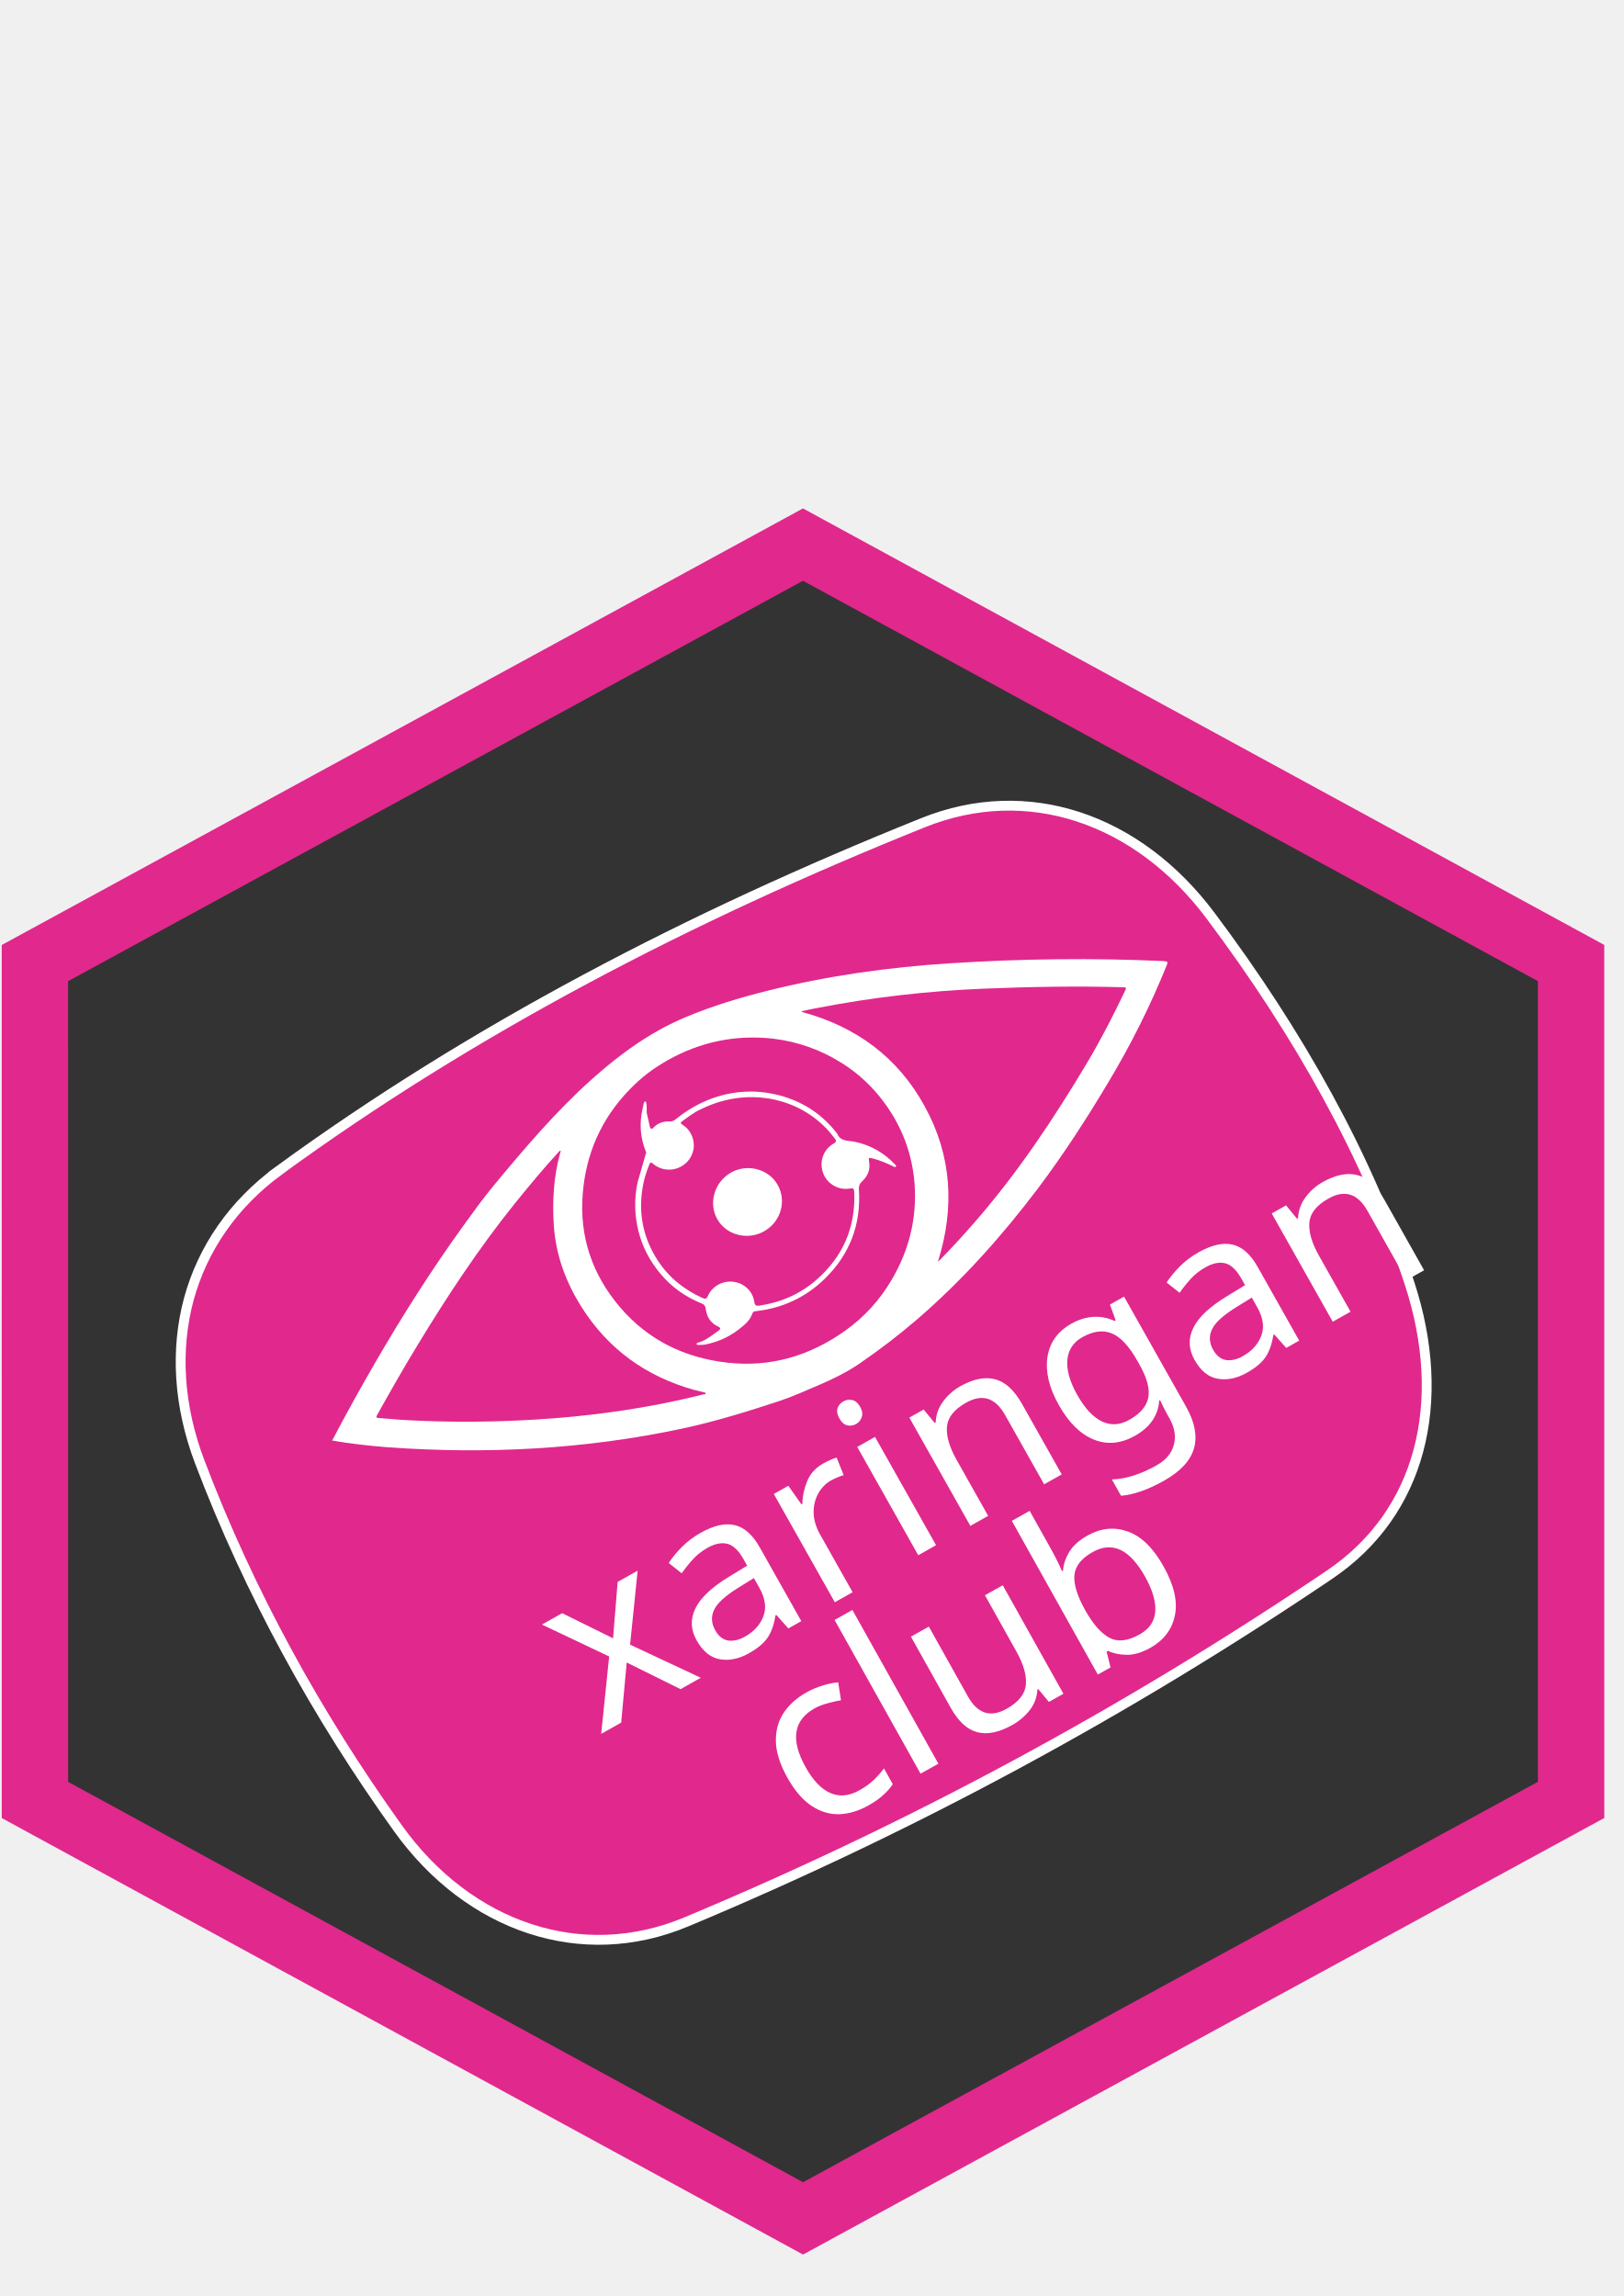
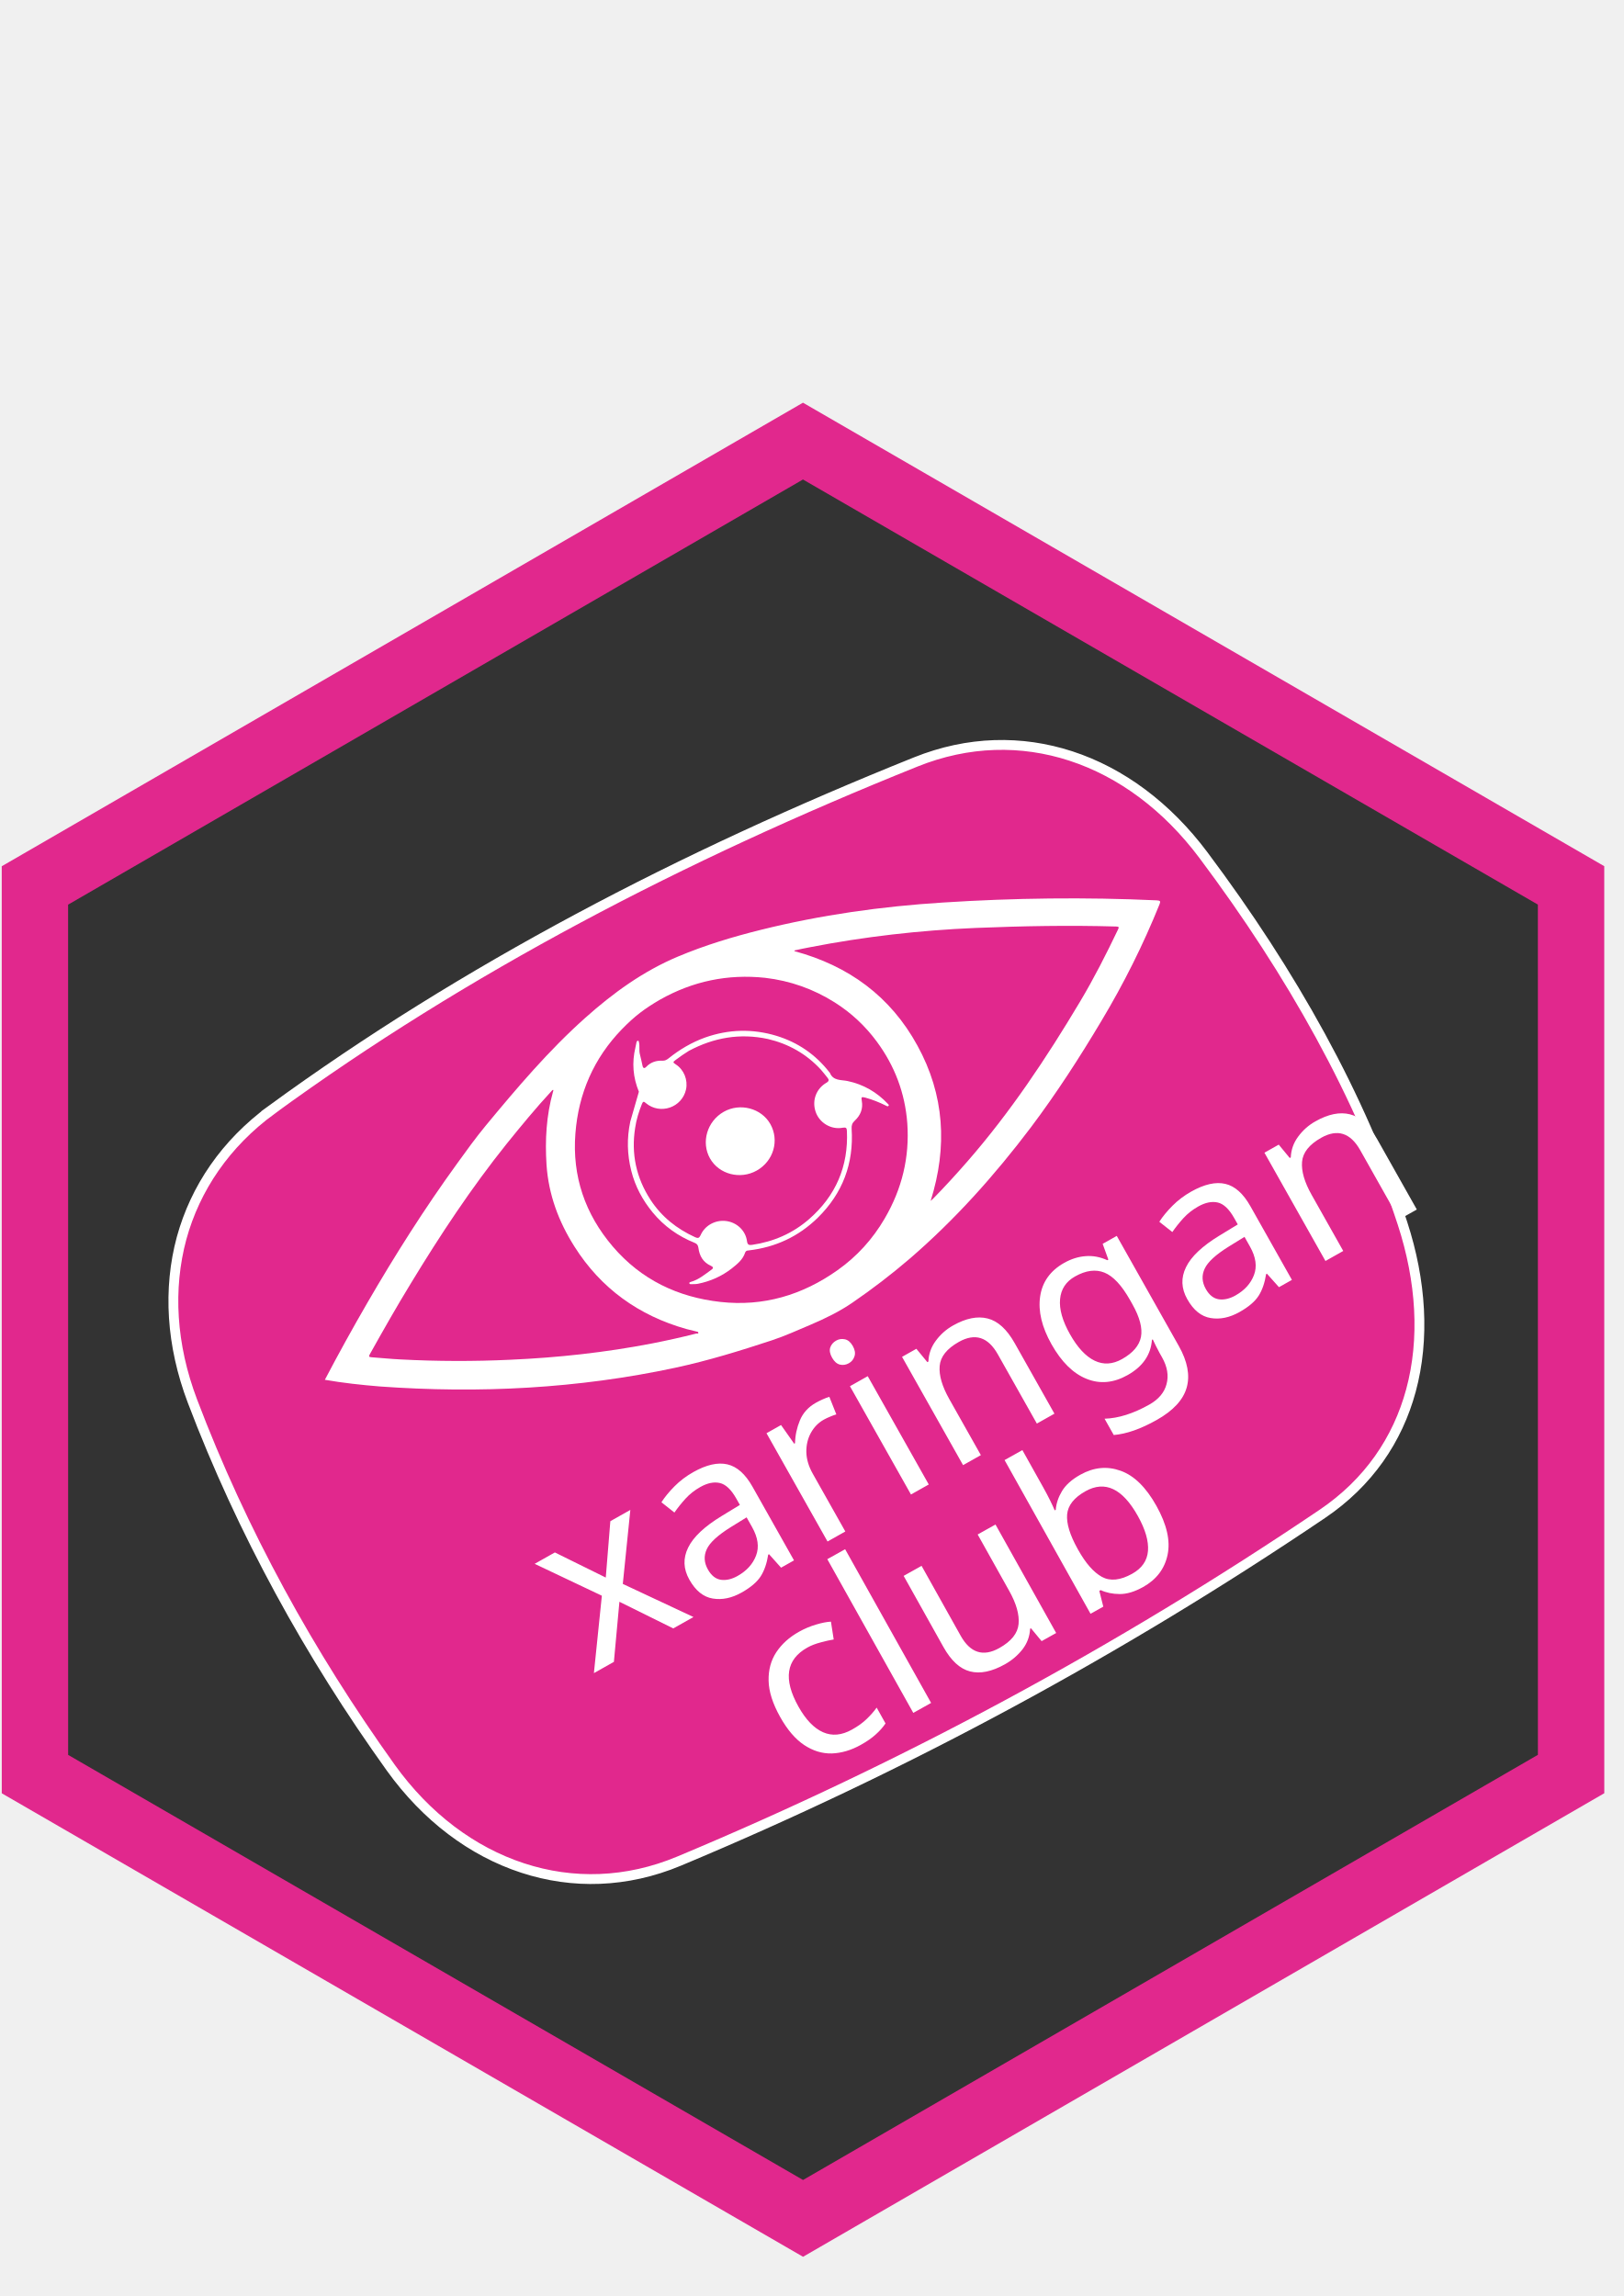
<svg xmlns="http://www.w3.org/2000/svg" width="210mm" height="297mm" viewBox="0 0 210 297" version="1.1" id="svg8">
  <defs id="defs2">
    <rect x="265.131" y="308.964" width="326.069" height="269.942" id="rect960" />
  </defs>
  <g id="layer1">
-     <path transform="matrix(0.9558353,0,0,0.9021014,-59.13824,-190.5141)" id="path821" style="fill:#333333;fill-opacity:1;stroke:#e1288d;stroke-width:8.982;stroke-linecap:round;stroke-linejoin:miter;stroke-miterlimit:4;stroke-dasharray:none;stroke-opacity:1;paint-order:normal" d="m 66.601,469.293 -0.005,-120.005 103.925,-60.007 103.93,59.998 0.005,120.005 -103.925,60.007 z" />
+     <path transform="matrix(0.9558353,0,0,0.957885,-59.13824,-220.0399)" id="path821" style="fill:#333333;fill-opacity:1;stroke:#e1288d;stroke-width:8.982;stroke-linecap:round;stroke-linejoin:miter;stroke-miterlimit:4;stroke-dasharray:none;stroke-opacity:1;paint-order:normal" d="m 66.601,469.293 -0.005,-120.005 103.925,-60.007 103.93,59.998 0.005,120.005 -103.925,60.007 z" />
    <path class="st4397" d="m 91.644,141.195 c 0,0 -0.007,0.017 -0.007,0.017 -0.012,0.005 -0.018,-0.005 -0.027,-0.001 0,0 0.007,-0.017 0.007,-0.017 0.012,-0.005 0.022,-0.011 0.027,0.001 z" id="path59" style="fill:#fdfdfd;stroke-width:0.125" />
-     <path d="m 36.084,151.406 c 12.44,-9.075 25.688,-17.281 39.611,-24.738 13.944,-7.469 28.546,-14.165 43.68,-20.244 6.794,-2.733 13.69,-2.851 20.065,-0.773 6.512,2.122 12.448,6.544 17.137,12.811 5.745,7.67 10.815,15.452 15.141,23.369 4.35,7.963 7.921,16.051 10.61,24.258 2.444,7.494 2.901,14.992 1.096,21.649 -1.72,6.344 -5.475,11.903 -11.47,15.956 -26.238,17.726 -53.967,32.697 -83.187,44.912 -6.794,2.837 -13.777,3.002 -20.21,0.896 -6.547,-2.133 -12.496,-6.607 -17.072,-12.979 -5.249,-7.329 -10.059,-14.941 -14.356,-22.858 -4.299,-7.917 -8.086,-16.095 -11.294,-24.556 -2.758,-7.265 -3.175,-14.533 -1.409,-21.08 1.78,-6.495 5.704,-12.263 11.661,-16.622 z" id="path2" style="fill:#e1288d;fill-opacity:1;stroke:#ffffff;stroke-width:1.273" />
-     <g id="g956" transform="rotate(-28.86402,104.0936,177.1565)">
+     <path d="m 35.141,143.547 c 12.44,-9.075 25.688,-17.281 39.611,-24.738 13.944,-7.469 28.546,-14.165 43.68,-20.244 6.794,-2.733 13.69,-2.851 20.065,-0.773 6.512,2.122 12.448,6.544 17.137,12.811 5.745,7.67 10.815,15.452 15.141,23.369 4.35,7.963 7.921,16.051 10.61,24.258 2.444,7.494 2.901,14.992 1.096,21.649 -1.72,6.344 -5.475,11.903 -11.47,15.956 -26.238,17.726 -53.967,32.697 -83.187,44.912 -6.794,2.837 -13.777,3.002 -20.21,0.896 -6.547,-2.133 -12.496,-6.607 -17.072,-12.979 -5.249,-7.329 -10.059,-14.941 -14.356,-22.858 -4.299,-7.917 -8.086,-16.095 -11.294,-24.556 -2.758,-7.265 -3.175,-14.533 -1.409,-21.08 1.78,-6.495 5.704,-12.263 11.661,-16.622 z" id="path2" style="fill:#e1288d;fill-opacity:1;stroke:#ffffff;stroke-width:1.273" />
+     <g id="g956" transform="rotate(-28.86402,88.35248,175.0592)">
      <path class="st11073" d="m 46.121,155.689 c 3.185,-2.106 6.373,-4.112 9.601,-6.057 6.117,-3.681 12.38,-7.122 18.833,-10.16 1.869,-0.886 3.739,-1.772 5.671,-2.537 5.878,-2.318 11.798,-4.576 17.977,-5.988 4.725,-1.08 9.479,-1.675 14.355,-1.156 3.738,0.398 7.423,1.182 11.05,2.149 7.702,2.048 15.115,4.873 22.315,8.269 8.345,3.922 16.475,8.274 24.35,13.098 0.409,0.257 0.412,0.357 0.051,0.648 -4.355,3.547 -8.981,6.735 -13.836,9.561 -4.754,2.784 -9.593,5.387 -14.621,7.649 -7.1,3.172 -14.393,5.739 -22.028,7.339 -3.01,0.623 -6.063,1.085 -9.14,1.385 -2.044,0.2 -4.074,0.095 -6.126,-0.111 -1.788,-0.19 -3.595,-0.319 -5.365,-0.652 -4.232,-0.794 -8.466,-1.669 -12.605,-2.911 -12.377,-3.727 -23.855,-9.315 -34.67,-16.335 -1.991,-1.322 -3.942,-2.685 -5.815,-4.192 z M 107.823,133.549 c -2.331,0.063 -3.868,0.274 -6.147,0.965 -5.021,1.532 -8.959,4.585 -11.8,8.916 -3.038,4.618 -3.938,9.724 -2.824,15.138 1.135,5.515 4.195,9.798 8.735,12.999 4.561,3.221 9.711,4.343 15.235,3.715 3.056,-0.34 5.937,-1.326 8.584,-2.915 3.791,-2.26 6.654,-5.374 8.506,-9.382 1.618,-3.538 2.158,-7.279 1.641,-11.142 -0.33,-2.508 -1.103,-4.866 -2.32,-7.075 -1.573,-2.85 -3.685,-5.225 -6.336,-7.122 -3.985,-2.786 -8.41,-4.144 -13.275,-4.095 z m 18.086,39.695 c 0.202,-0.044 0.283,-0.066 0.384,-0.088 2.097,-0.627 4.173,-1.334 6.227,-2.081 7.956,-2.904 15.428,-6.792 22.73,-11.063 3.049,-1.78 5.953,-3.759 8.835,-5.82 0.3,-0.208 0.238,-0.268 -0.03,-0.446 -5.228,-3.087 -10.592,-5.909 -16.036,-8.627 -6.446,-3.207 -13.107,-5.944 -19.96,-8.15 -0.632,-0.211 -1.265,-0.403 -1.917,-0.593 -0.022,0.02 -0.038,0.061 -0.059,0.082 5.202,5.014 8.051,11.106 8.022,18.365 -0.008,7.28 -2.898,13.355 -8.198,18.42 z M 90.085,137.099 c -0.083,-0.038 -0.162,0.003 -0.243,0.025 -2.842,0.944 -5.62,2.05 -8.377,3.175 -6.782,2.801 -13.269,6.205 -19.609,9.85 -3.05,1.739 -6.038,3.578 -9.025,5.438 -0.301,0.188 -0.32,0.269 -0.014,0.467 1.046,0.671 2.074,1.402 3.14,2.051 4.02,2.501 8.158,4.798 12.414,6.889 5.525,2.737 11.206,5.107 17.08,7.006 1.856,0.594 3.732,1.148 5.627,1.64 0.102,0.018 0.186,0.199 0.285,0.035 0.058,-0.123 -0.085,-0.201 -0.167,-0.281 -0.309,-0.299 -0.639,-0.576 -0.949,-0.875 -4.564,-4.499 -7.158,-9.946 -7.539,-16.347 -0.232,-3.808 0.308,-7.488 1.947,-11.006 1.366,-2.904 3.041,-5.571 5.29,-7.863 0.038,-0.041 0.14,-0.084 0.138,-0.205 z m 35.979,-0.702 c 0,0 -0.023,-0.018 -0.023,-0.018 0,0 -0.022,0.021 -0.022,0.021 0.021,0.002 0.024,0.018 0.04,0.019 0,0 3.2e-4,-0.021 3.2e-4,-0.021 z" id="path55" style="fill:#ffffff;stroke-width:0.203" />
      <path class="st11073" d="m 99.676,142.661 c 0.227,-1.991 1.006,-3.729 2.358,-5.214 0.159,-0.185 0.318,-0.371 0.476,-0.556 0.06,-0.062 0.14,-0.104 0.242,-0.065 0.103,0.059 0.042,0.141 0.026,0.223 -0.133,0.509 -0.511,0.902 -0.643,1.411 -0.133,0.509 -0.285,1.019 -0.438,1.529 -0.076,0.306 0.068,0.404 0.35,0.318 0.806,-0.258 1.559,-0.11 2.257,0.324 0.266,0.157 0.509,0.153 0.813,0.107 1.799,-0.317 3.623,-0.371 5.453,-0.08 3.193,0.529 5.937,1.959 8.189,4.27 2.005,2.072 3.247,4.543 3.705,7.394 9.3e-4,0.04 0.024,0.081 0.025,0.121 -0.141,1.138 0.859,1.485 1.497,2.041 1.586,1.37 2.611,3.075 3.135,5.093 0.024,0.101 0.085,0.221 -0.034,0.264 -0.161,0.064 -0.225,-0.077 -0.308,-0.197 -0.542,-0.781 -1.143,-1.52 -1.824,-2.177 -0.392,-0.358 -0.432,-0.337 -0.605,0.153 -0.327,0.979 -1.066,1.561 -2.035,1.801 -0.444,0.11 -0.663,0.316 -0.859,0.725 -1.912,4.07 -5.047,6.744 -9.384,7.959 -3.349,0.933 -6.638,0.71 -9.866,-0.61 -0.083,-0.038 -0.163,-0.057 -0.204,-0.077 -0.162,-0.017 -0.243,0.025 -0.323,0.087 -0.717,0.682 -1.627,0.821 -2.537,0.979 -1.617,0.253 -3.202,0.12 -4.772,-0.379 -0.286,-0.096 -0.511,-0.234 -0.777,-0.371 -0.083,-0.038 -0.205,-0.097 -0.166,-0.22 0.037,-0.122 0.161,-0.084 0.262,-0.066 1.039,0.245 2.089,0.022 3.121,-0.098 0.364,-0.047 0.32,-0.229 0.153,-0.469 -0.665,-0.88 -0.683,-1.833 -0.295,-2.813 0.116,-0.327 0.112,-0.529 -0.116,-0.809 -1.452,-1.778 -2.422,-3.788 -2.849,-6.051 -0.382,-2.041 -0.359,-4.069 0.173,-6.066 0.549,-2.099 1.529,-3.982 2.958,-5.631 m 11.072,-4.36 c -0.709,0.033 -1.377,0.106 -2.044,0.2 -0.505,0.07 -0.526,0.091 -0.294,0.533 0.588,1.104 0.411,2.507 -0.403,3.455 -1.589,1.814 -4.538,1.3 -5.411,-0.955 -0.107,-0.302 -0.19,-0.402 -0.489,-0.153 -0.839,0.685 -1.616,1.429 -2.269,2.292 -2.08,2.674 -2.997,5.712 -2.753,9.094 0.19,2.633 1.166,4.946 2.725,7.047 0.229,0.3 0.392,0.358 0.732,0.108 1.1,-0.852 2.661,-0.84 3.792,-0.009 1.11,0.811 1.603,2.282 1.1,3.569 -0.174,0.449 -0.05,0.589 0.338,0.744 2.634,0.986 5.335,1.24 8.082,0.642 4.463,-0.974 7.742,-3.508 9.775,-7.621 0.176,-0.348 0.133,-0.489 -0.255,-0.624 -1.489,-0.48 -2.39,-2.065 -2.073,-3.591 0.298,-1.465 1.515,-2.502 3.036,-2.53 0.385,-0.007 0.483,-0.171 0.417,-0.494 -0.089,-0.444 -0.139,-0.91 -0.248,-1.354 -0.657,-2.664 -2.036,-4.91 -4.078,-6.758 -2.803,-2.443 -6.067,-3.538 -9.677,-3.594 z" id="path61" style="fill:#ffffff;stroke-width:0.203" />
      <path class="st11073" d="m 112.547,154.53 c 0.022,2.433 -1.947,4.395 -4.441,4.421 -2.453,0.025 -4.517,-1.925 -4.54,-4.296 -0.022,-2.392 1.987,-4.396 4.481,-4.422 2.412,-0.024 4.476,1.946 4.499,4.297 z" id="path63" style="fill:#ffffff;stroke-width:0.203" />
    </g>
-     <text xml:space="preserve" style="font-size:29.986px;line-height:1.25;font-family:FightThis;-inkscape-font-specification:FightThis;fill:#ffffff;fill-opacity:1;stroke-width:0.758" x="-42.907" y="233.571" id="text12" transform="rotate(-29.39958)">
-       <tspan x="-42.907" y="233.571" style="font-size:29.986px;fill:#ffffff;fill-opacity:1;stroke-width:0.758" id="tspan18">xaringan</tspan>
+     <text xml:space="preserve" style="font-size:29.986px;line-height:1.25;font-family:FightThis;-inkscape-font-specification:FightThis;fill:#ffffff;fill-opacity:1;stroke-width:0.758" x="-39.871" y="226.261" id="text12" transform="rotate(-29.39958)">
+       <tspan x="-39.871" y="226.261" style="font-size:29.986px;fill:#ffffff;fill-opacity:1;stroke-width:0.758" id="tspan18">xaringan</tspan>
    </text>
-     <text xml:space="preserve" style="font-size:29.986px;line-height:1.25;font-family:FightThis;-inkscape-font-specification:FightThis;fill:#ffffff;fill-opacity:1;stroke-width:0.752" x="-25.014" y="258.359" id="text24" transform="rotate(-29.21642)">
-       <tspan id="tspan22" x="-25.014" y="258.359" style="font-size:29.986px;fill:#ffffff;fill-opacity:1;stroke-width:0.752">club</tspan>
+     <text xml:space="preserve" style="font-size:29.986px;line-height:1.25;font-family:FightThis;-inkscape-font-specification:FightThis;fill:#ffffff;fill-opacity:1;stroke-width:0.752" x="-22.001" y="251.039" id="text24" transform="rotate(-29.21642)">
+       <tspan id="tspan22" x="-22.001" y="251.039" style="font-size:29.986px;fill:#ffffff;fill-opacity:1;stroke-width:0.752">club</tspan>
    </text>
    <text xml:space="preserve" id="text958" style="line-height:1.25;font-family:FightThis;font-size:10.583px;-inkscape-font-specification:FightThis;white-space:pre;shape-inside:url(#rect960);" />
  </g>
</svg>
